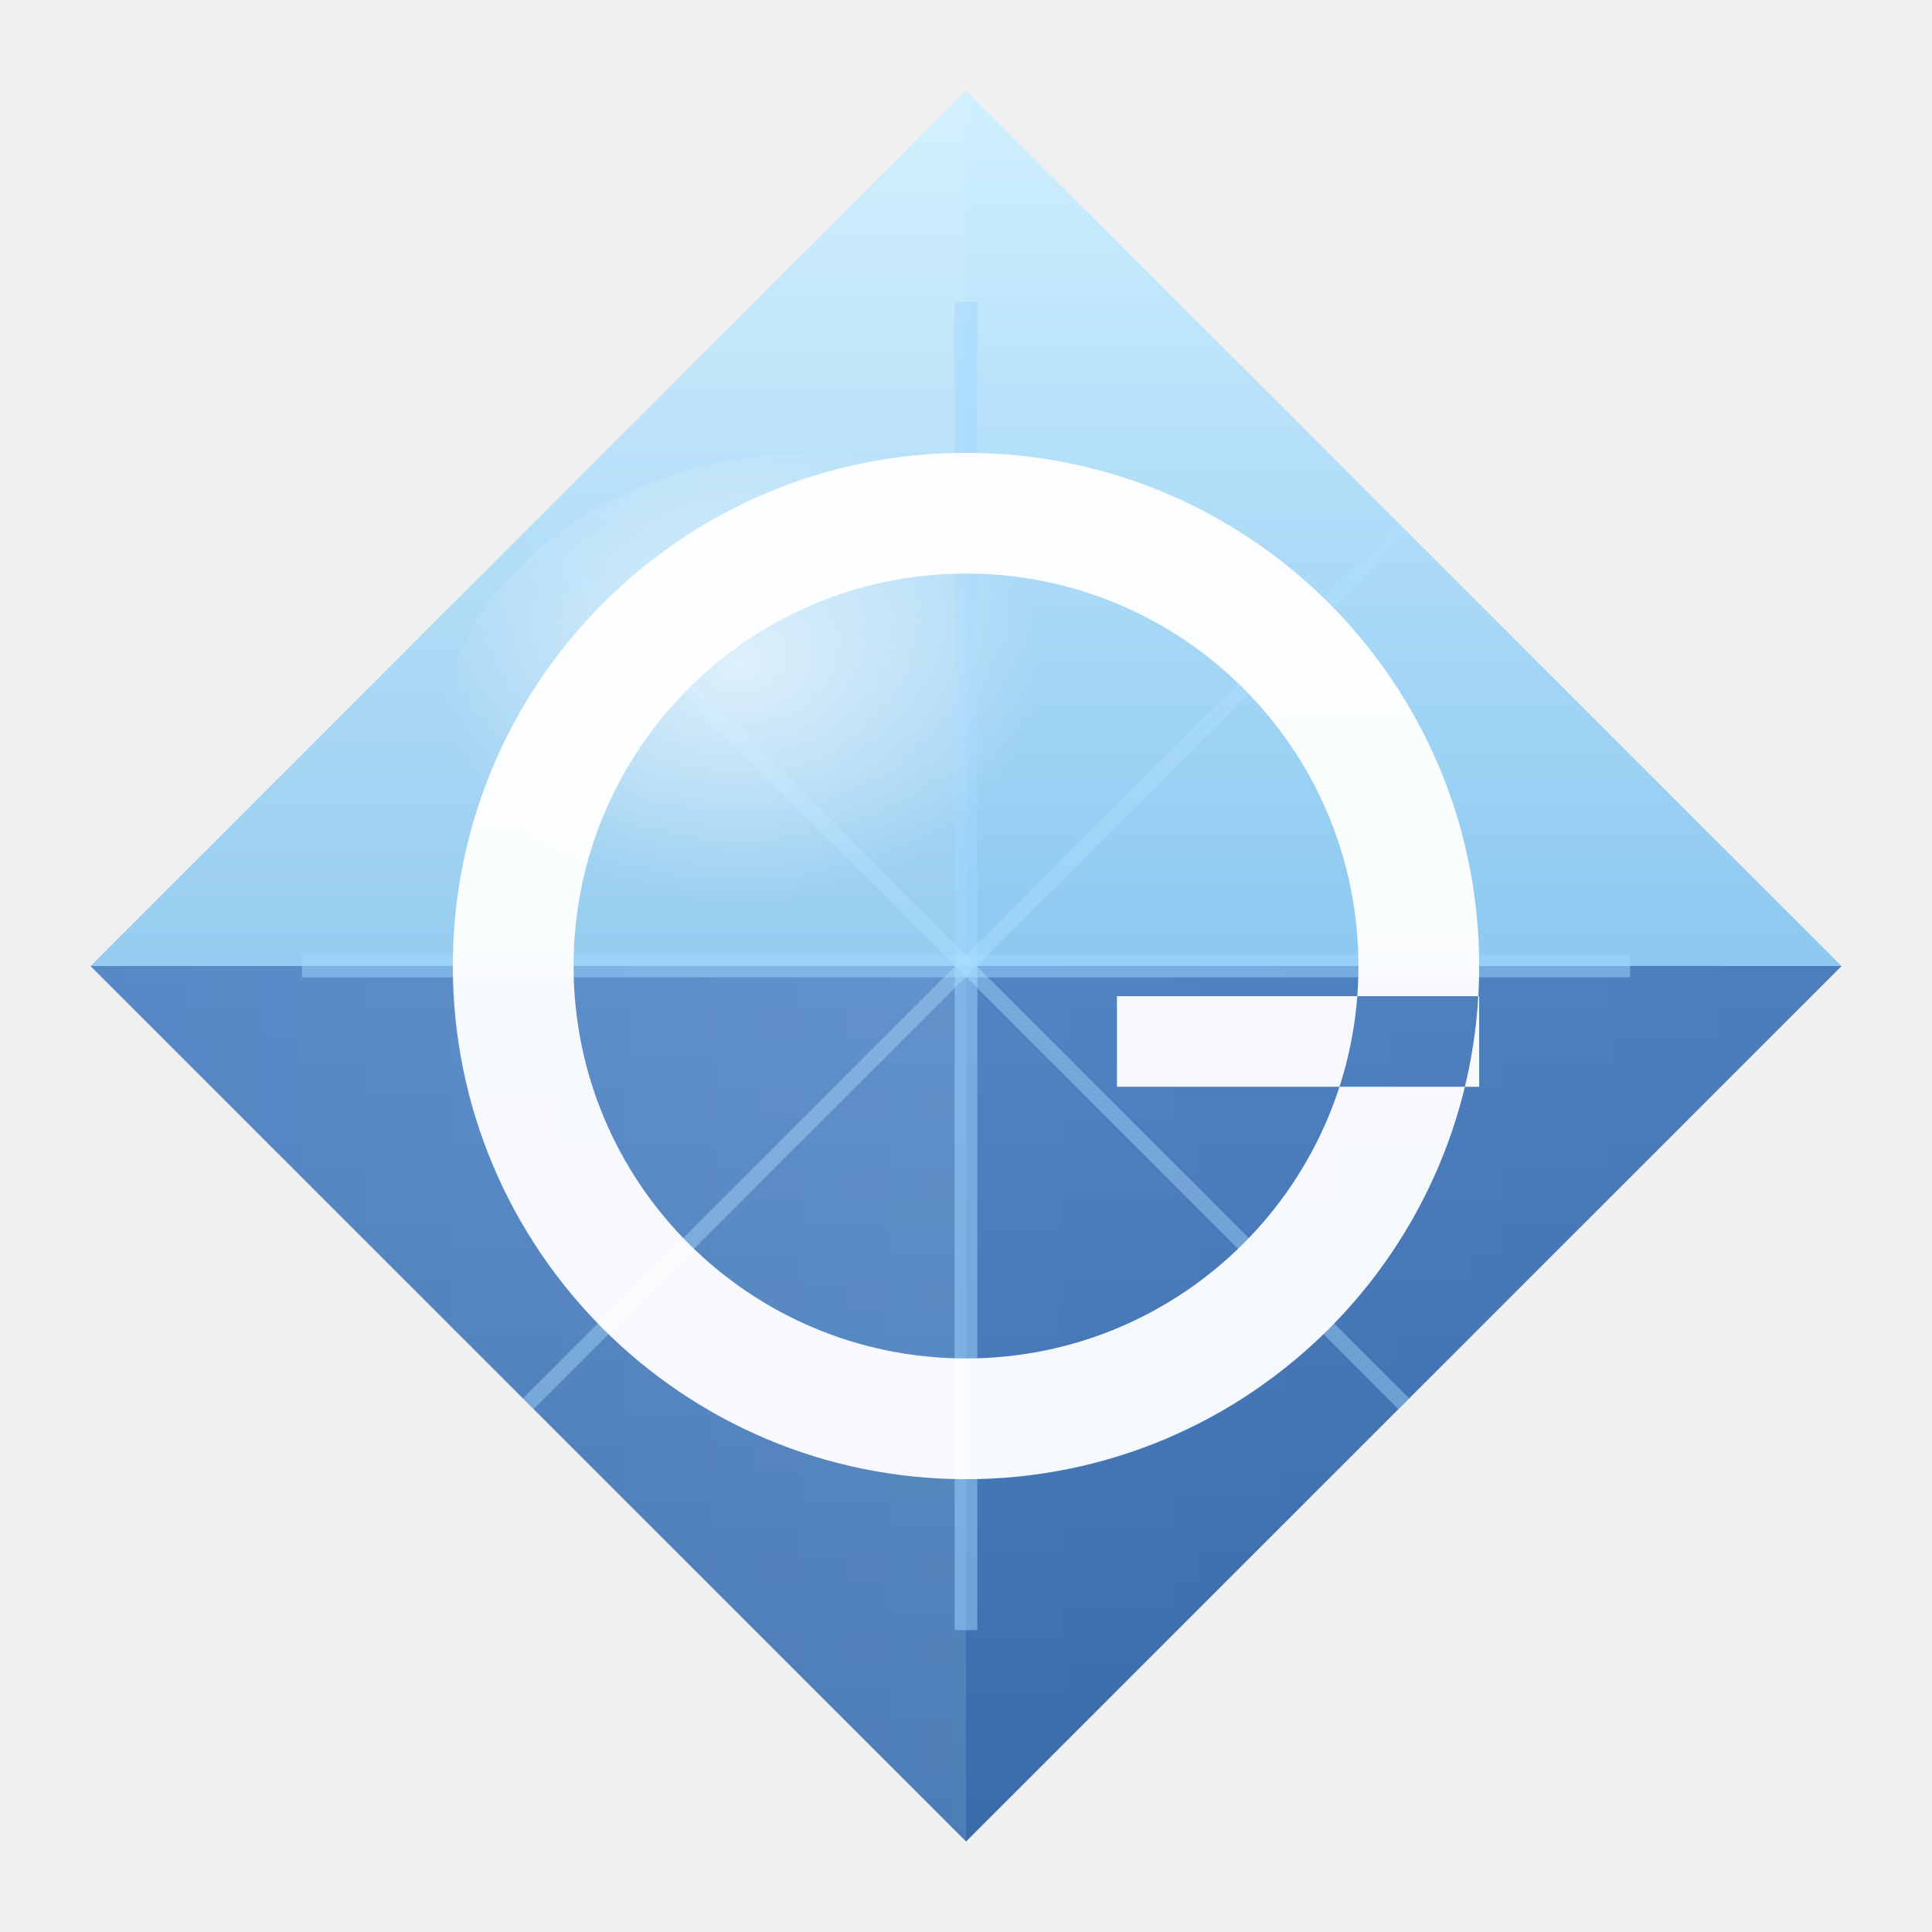
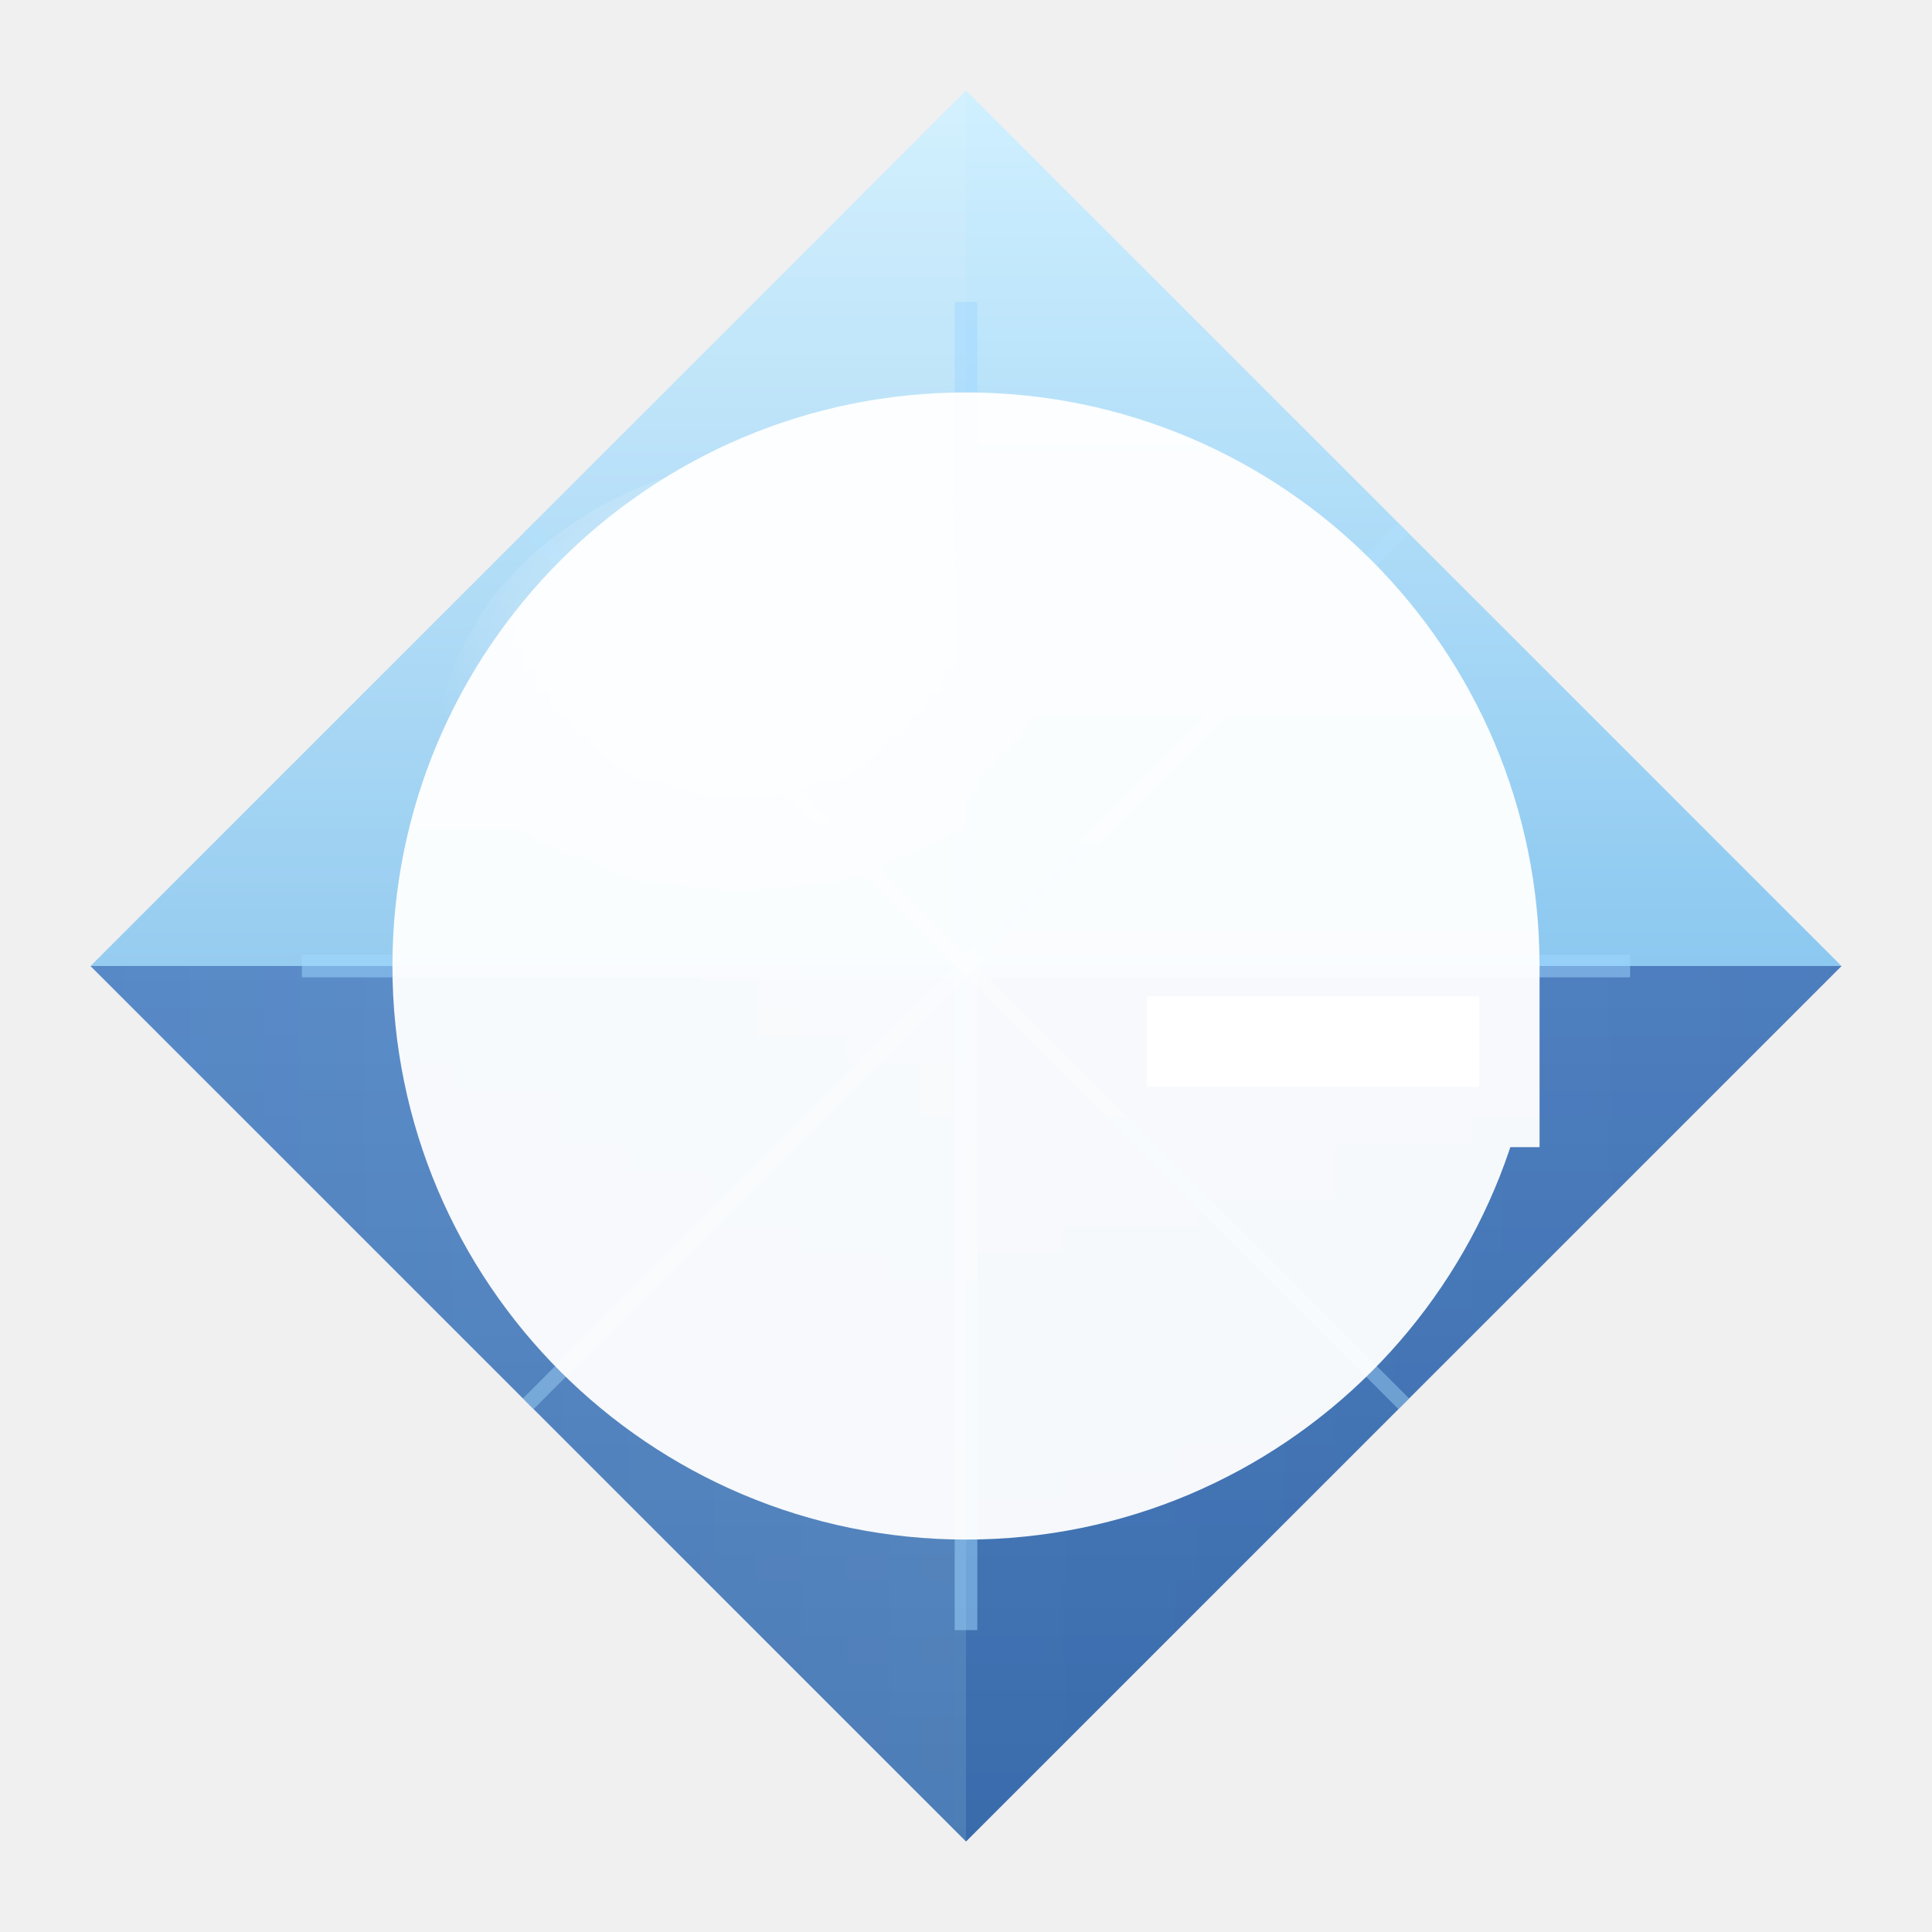
<svg xmlns="http://www.w3.org/2000/svg" viewBox="0 0 128 128">
  <defs>
    <linearGradient id="topFacet" x1="0%" y1="0%" x2="0%" y2="100%">
      <stop offset="0%" style="stop-color:#d0f0ff" />
      <stop offset="100%" style="stop-color:#8cc8f0" />
    </linearGradient>
    <linearGradient id="leftFacet" x1="0%" y1="0%" x2="100%" y2="0%">
      <stop offset="0%" style="stop-color:#5090d0" />
      <stop offset="100%" style="stop-color:#80b8e8" />
    </linearGradient>
    <linearGradient id="rightFacet" x1="0%" y1="0%" x2="100%" y2="0%">
      <stop offset="0%" style="stop-color:#6098d8" />
      <stop offset="100%" style="stop-color:#4070b0" />
    </linearGradient>
    <linearGradient id="bottomFacet" x1="0%" y1="0%" x2="0%" y2="100%">
      <stop offset="0%" style="stop-color:#5080c0" />
      <stop offset="100%" style="stop-color:#3060a0" />
    </linearGradient>
    <radialGradient id="highlight" cx="40%" cy="35%" r="40%">
      <stop offset="0%" style="stop-color:#ffffff;stop-opacity:0.6" />
      <stop offset="100%" style="stop-color:#ffffff;stop-opacity:0" />
    </radialGradient>
  </defs>
  <polygon points="64,6 122,64 64,64" fill="url(#topFacet)" />
  <polygon points="64,6 6,64 64,64" fill="url(#topFacet)" opacity="0.9" />
  <polygon points="6,64 64,64 64,122" fill="url(#leftFacet)" opacity="0.85" />
  <polygon points="122,64 64,64 64,122" fill="url(#rightFacet)" />
  <polygon points="64,64 6,64 64,122" fill="url(#bottomFacet)" opacity="0.7" />
  <polygon points="64,64 122,64 64,122" fill="url(#bottomFacet)" opacity="0.8" />
  <line x1="64" y1="20" x2="64" y2="108" stroke="#a0d8ff" stroke-width="1.5" opacity="0.5" />
  <line x1="20" y1="64" x2="108" y2="64" stroke="#a0d8ff" stroke-width="1.5" opacity="0.5" />
  <line x1="35" y1="35" x2="93" y2="93" stroke="#b0e0ff" stroke-width="1" opacity="0.4" />
  <line x1="93" y1="35" x2="35" y2="93" stroke="#b0e0ff" stroke-width="1" opacity="0.4" />
  <ellipse cx="54" cy="50" rx="25" ry="20" fill="url(#highlight)" />
  <g fill="white">
-     <path d="M 64 30              A 34 34 0 1 0 64 98              A 34 34 0 0 0 98 64              L 98 72              L 74 72              L 74 66              L 90 66              L 90 64              A 26 26 0 1 1 64 38              A 26 26 0 0 1 90 64              L 90 66              L 98 66              L 98 64              A 34 34 0 0 0 64 30 Z" fill="white" opacity="0.95" />
+     <path d="M 64 30              A 34 34 0 1 0 64 98              A 34 34 0 0 0 98 64              L 98 72              L 90 72              L 90 66              L 98 66              L 98 64              A 34 34 0 0 0 64 30 Z" fill="white" opacity="0.95" stroke="white" stroke-width="8" />
+     <rect x="76" y="66" width="22" height="6" fill="white" opacity="0.95" />
  </g>
</svg>
